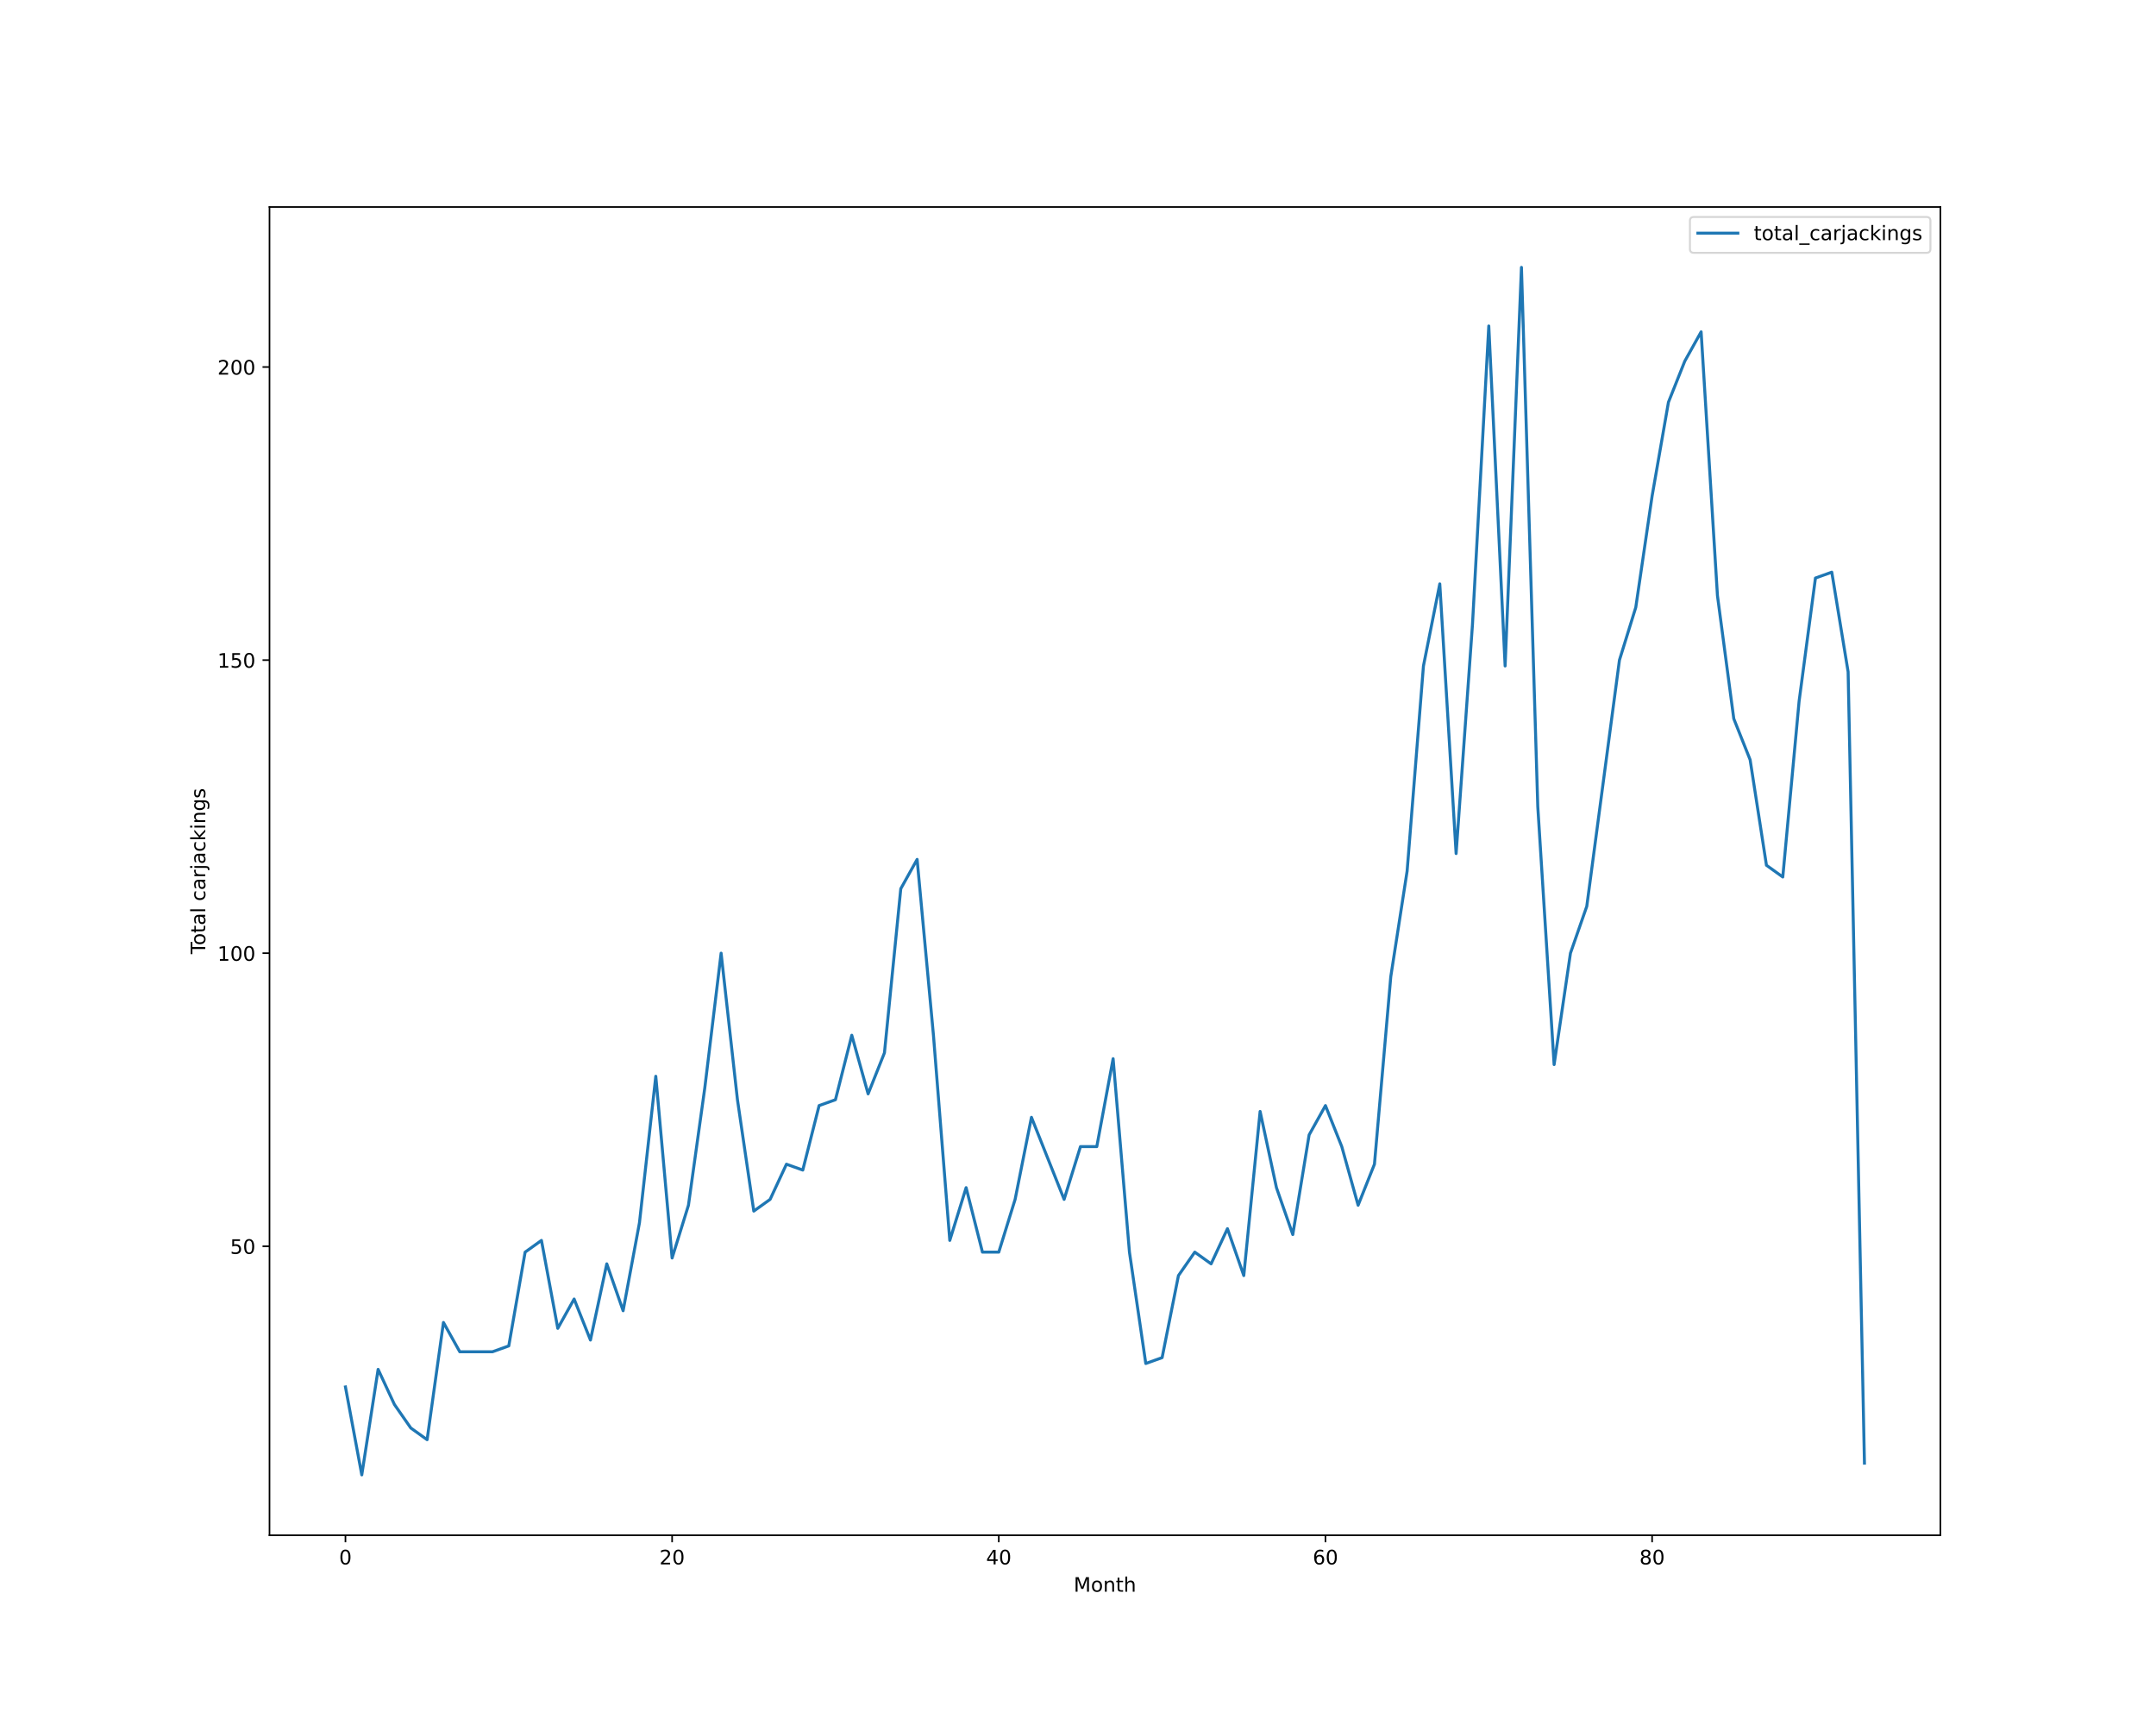
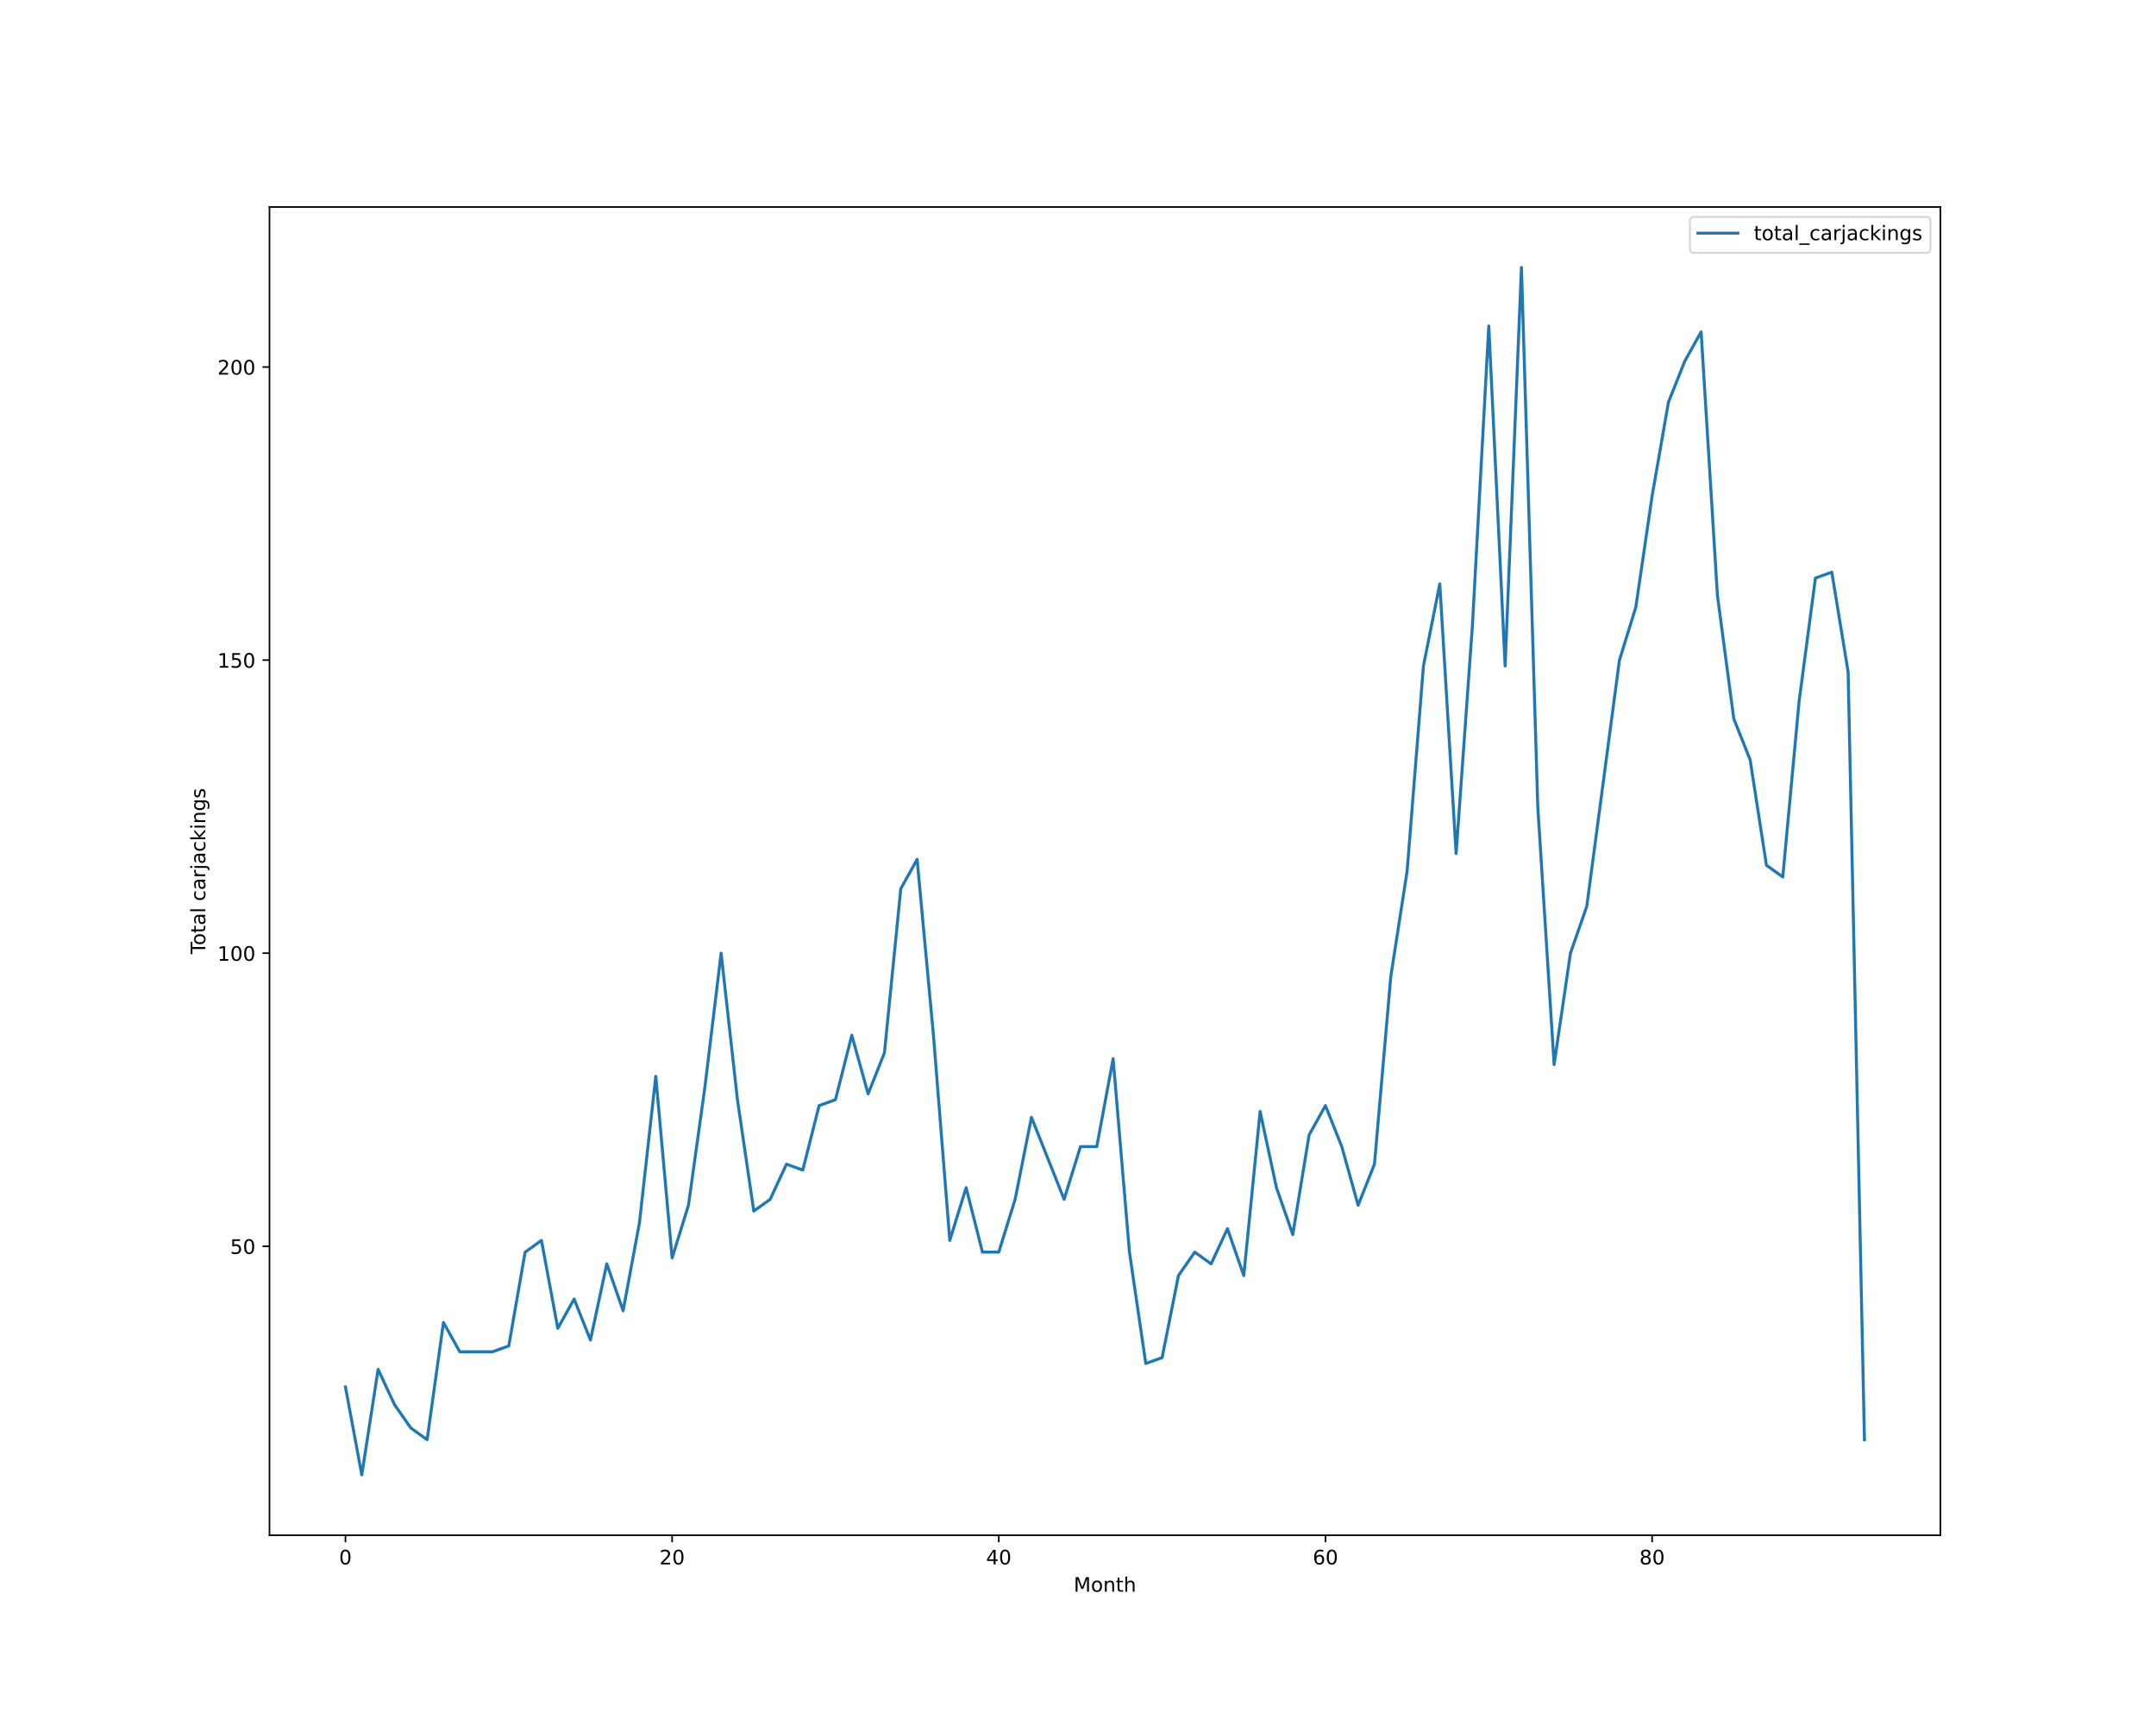
<svg xmlns="http://www.w3.org/2000/svg" xmlns:xlink="http://www.w3.org/1999/xlink" height="864pt" version="1.1" viewBox="0 0 1080 864" width="1080pt">
  <defs>
    <style type="text/css">*{stroke-linecap:butt;stroke-linejoin:round;}</style>
  </defs>
  <g id="figure_1">
    <g id="patch_1">
      <path d="M 0 864  L 1080 864  L 1080 0  L 0 0  z " style="fill:#ffffff;" />
    </g>
    <g id="axes_1">
      <g id="patch_2">
        <path d="M 135 768.96  L 972 768.96  L 972 103.68  L 135 103.68  z " style="fill:#ffffff;" />
      </g>
      <g id="matplotlib.axis_1">
        <g id="xtick_1">
          <g id="line2d_1">
            <defs>
-               <path d="M 0 0  L 0 3.5  " id="mdc36a4ef02" style="stroke:#000000;stroke-width:0.8;" />
-             </defs>
-             <g>
-               <use style="stroke:#000000;stroke-width:0.8;" x="173.045" xlink:href="#mdc36a4ef02" y="768.96" />
+               <path d="M 0 0  L 0 3.5  " id="m64718783d1" style="stroke:#000000;stroke-width:0.8;" />
+             </defs>
+             <g>
+               <use style="stroke:#000000;stroke-width:0.8;" x="173.045" xlink:href="#m64718783d1" y="768.96" />
            </g>
          </g>
          <g id="text_1">
            <g transform="translate(169.8642 783.5584)scale(0.1 -0.1)">
              <defs>
                <path d="M 2034 4250  Q 1547 4250 1301 3770  Q 1056 3291 1056 2328  Q 1056 1369 1301 889  Q 1547 409 2034 409  Q 2525 409 2770 889  Q 3016 1369 3016 2328  Q 3016 3291 2770 3770  Q 2525 4250 2034 4250  z M 2034 4750  Q 2819 4750 3233 4129  Q 3647 3509 3647 2328  Q 3647 1150 3233 529  Q 2819 -91 2034 -91  Q 1250 -91 836 529  Q 422 1150 422 2328  Q 422 3509 836 4129  Q 1250 4750 2034 4750  z " id="DejaVuSans-30" transform="scale(0.015625)" />
              </defs>
              <use xlink:href="#DejaVuSans-30" />
            </g>
          </g>
        </g>
        <g id="xtick_2">
          <g id="line2d_2">
            <g>
-               <use style="stroke:#000000;stroke-width:0.8;" x="336.682" xlink:href="#mdc36a4ef02" y="768.96" />
+               <use style="stroke:#000000;stroke-width:0.8;" x="336.682" xlink:href="#m64718783d1" y="768.96" />
            </g>
          </g>
          <g id="text_2">
            <g transform="translate(330.3193 783.5584)scale(0.1 -0.1)">
              <defs>
                <path d="M 1228 531  L 3431 531  L 3431 0  L 469 0  L 469 531  Q 828 903 1448 1529  Q 2069 2156 2228 2338  Q 2531 2678 2651 2914  Q 2772 3150 2772 3378  Q 2772 3750 2511 3984  Q 2250 4219 1831 4219  Q 1534 4219 1204 4116  Q 875 4013 500 3803  L 500 4441  Q 881 4594 1212 4672  Q 1544 4750 1819 4750  Q 2544 4750 2975 4387  Q 3406 4025 3406 3419  Q 3406 3131 3298 2873  Q 3191 2616 2906 2266  Q 2828 2175 2409 1742  Q 1991 1309 1228 531  z " id="DejaVuSans-32" transform="scale(0.015625)" />
              </defs>
              <use xlink:href="#DejaVuSans-32" />
              <use x="63.623" xlink:href="#DejaVuSans-30" />
            </g>
          </g>
        </g>
        <g id="xtick_3">
          <g id="line2d_3">
            <g>
-               <use style="stroke:#000000;stroke-width:0.8;" x="500.318" xlink:href="#mdc36a4ef02" y="768.96" />
+               <use style="stroke:#000000;stroke-width:0.8;" x="500.318" xlink:href="#m64718783d1" y="768.96" />
            </g>
          </g>
          <g id="text_3">
            <g transform="translate(493.9557 783.5584)scale(0.1 -0.1)">
              <defs>
                <path d="M 2419 4116  L 825 1625  L 2419 1625  L 2419 4116  z M 2253 4666  L 3047 4666  L 3047 1625  L 3713 1625  L 3713 1100  L 3047 1100  L 3047 0  L 2419 0  L 2419 1100  L 313 1100  L 313 1709  L 2253 4666  z " id="DejaVuSans-34" transform="scale(0.015625)" />
              </defs>
              <use xlink:href="#DejaVuSans-34" />
              <use x="63.623" xlink:href="#DejaVuSans-30" />
            </g>
          </g>
        </g>
        <g id="xtick_4">
          <g id="line2d_4">
            <g>
-               <use style="stroke:#000000;stroke-width:0.8;" x="663.955" xlink:href="#mdc36a4ef02" y="768.96" />
+               <use style="stroke:#000000;stroke-width:0.8;" x="663.955" xlink:href="#m64718783d1" y="768.96" />
            </g>
          </g>
          <g id="text_4">
            <g transform="translate(657.592 783.5584)scale(0.1 -0.1)">
              <defs>
                <path d="M 2113 2584  Q 1688 2584 1439 2293  Q 1191 2003 1191 1497  Q 1191 994 1439 701  Q 1688 409 2113 409  Q 2538 409 2786 701  Q 3034 994 3034 1497  Q 3034 2003 2786 2293  Q 2538 2584 2113 2584  z M 3366 4563  L 3366 3988  Q 3128 4100 2886 4159  Q 2644 4219 2406 4219  Q 1781 4219 1451 3797  Q 1122 3375 1075 2522  Q 1259 2794 1537 2939  Q 1816 3084 2150 3084  Q 2853 3084 3261 2657  Q 3669 2231 3669 1497  Q 3669 778 3244 343  Q 2819 -91 2113 -91  Q 1303 -91 875 529  Q 447 1150 447 2328  Q 447 3434 972 4092  Q 1497 4750 2381 4750  Q 2619 4750 2861 4703  Q 3103 4656 3366 4563  z " id="DejaVuSans-36" transform="scale(0.015625)" />
              </defs>
              <use xlink:href="#DejaVuSans-36" />
              <use x="63.623" xlink:href="#DejaVuSans-30" />
            </g>
          </g>
        </g>
        <g id="xtick_5">
          <g id="line2d_5">
            <g>
-               <use style="stroke:#000000;stroke-width:0.8;" x="827.591" xlink:href="#mdc36a4ef02" y="768.96" />
+               <use style="stroke:#000000;stroke-width:0.8;" x="827.591" xlink:href="#m64718783d1" y="768.96" />
            </g>
          </g>
          <g id="text_5">
            <g transform="translate(821.2284 783.5584)scale(0.1 -0.1)">
              <defs>
                <path d="M 2034 2216  Q 1584 2216 1326 1975  Q 1069 1734 1069 1313  Q 1069 891 1326 650  Q 1584 409 2034 409  Q 2484 409 2743 651  Q 3003 894 3003 1313  Q 3003 1734 2745 1975  Q 2488 2216 2034 2216  z M 1403 2484  Q 997 2584 770 2862  Q 544 3141 544 3541  Q 544 4100 942 4425  Q 1341 4750 2034 4750  Q 2731 4750 3128 4425  Q 3525 4100 3525 3541  Q 3525 3141 3298 2862  Q 3072 2584 2669 2484  Q 3125 2378 3379 2068  Q 3634 1759 3634 1313  Q 3634 634 3220 271  Q 2806 -91 2034 -91  Q 1263 -91 848 271  Q 434 634 434 1313  Q 434 1759 690 2068  Q 947 2378 1403 2484  z M 1172 3481  Q 1172 3119 1398 2916  Q 1625 2713 2034 2713  Q 2441 2713 2670 2916  Q 2900 3119 2900 3481  Q 2900 3844 2670 4047  Q 2441 4250 2034 4250  Q 1625 4250 1398 4047  Q 1172 3844 1172 3481  z " id="DejaVuSans-38" transform="scale(0.015625)" />
              </defs>
              <use xlink:href="#DejaVuSans-38" />
              <use x="63.623" xlink:href="#DejaVuSans-30" />
            </g>
          </g>
        </g>
        <g id="text_6">
          <g transform="translate(537.8289 797.2366)scale(0.1 -0.1)">
            <defs>
              <path d="M 628 4666  L 1569 4666  L 2759 1491  L 3956 4666  L 4897 4666  L 4897 0  L 4281 0  L 4281 4097  L 3078 897  L 2444 897  L 1241 4097  L 1241 0  L 628 0  L 628 4666  z " id="DejaVuSans-4d" transform="scale(0.015625)" />
              <path d="M 1959 3097  Q 1497 3097 1228 2736  Q 959 2375 959 1747  Q 959 1119 1226 758  Q 1494 397 1959 397  Q 2419 397 2687 759  Q 2956 1122 2956 1747  Q 2956 2369 2687 2733  Q 2419 3097 1959 3097  z M 1959 3584  Q 2709 3584 3137 3096  Q 3566 2609 3566 1747  Q 3566 888 3137 398  Q 2709 -91 1959 -91  Q 1206 -91 779 398  Q 353 888 353 1747  Q 353 2609 779 3096  Q 1206 3584 1959 3584  z " id="DejaVuSans-6f" transform="scale(0.015625)" />
              <path d="M 3513 2113  L 3513 0  L 2938 0  L 2938 2094  Q 2938 2591 2744 2837  Q 2550 3084 2163 3084  Q 1697 3084 1428 2787  Q 1159 2491 1159 1978  L 1159 0  L 581 0  L 581 3500  L 1159 3500  L 1159 2956  Q 1366 3272 1645 3428  Q 1925 3584 2291 3584  Q 2894 3584 3203 3211  Q 3513 2838 3513 2113  z " id="DejaVuSans-6e" transform="scale(0.015625)" />
              <path d="M 1172 4494  L 1172 3500  L 2356 3500  L 2356 3053  L 1172 3053  L 1172 1153  Q 1172 725 1289 603  Q 1406 481 1766 481  L 2356 481  L 2356 0  L 1766 0  Q 1100 0 847 248  Q 594 497 594 1153  L 594 3053  L 172 3053  L 172 3500  L 594 3500  L 594 4494  L 1172 4494  z " id="DejaVuSans-74" transform="scale(0.015625)" />
              <path d="M 3513 2113  L 3513 0  L 2938 0  L 2938 2094  Q 2938 2591 2744 2837  Q 2550 3084 2163 3084  Q 1697 3084 1428 2787  Q 1159 2491 1159 1978  L 1159 0  L 581 0  L 581 4863  L 1159 4863  L 1159 2956  Q 1366 3272 1645 3428  Q 1925 3584 2291 3584  Q 2894 3584 3203 3211  Q 3513 2838 3513 2113  z " id="DejaVuSans-68" transform="scale(0.015625)" />
            </defs>
            <use xlink:href="#DejaVuSans-4d" />
            <use x="86.279" xlink:href="#DejaVuSans-6f" />
            <use x="147.461" xlink:href="#DejaVuSans-6e" />
            <use x="210.84" xlink:href="#DejaVuSans-74" />
            <use x="250.049" xlink:href="#DejaVuSans-68" />
          </g>
        </g>
      </g>
      <g id="matplotlib.axis_2">
        <g id="ytick_1">
          <g id="line2d_6">
            <defs>
-               <path d="M 0 0  L -3.5 0  " id="m75fe852380" style="stroke:#000000;stroke-width:0.8;" />
-             </defs>
-             <g>
-               <use style="stroke:#000000;stroke-width:0.8;" x="135" xlink:href="#m75fe852380" y="624.219" />
+               <path d="M 0 0  L -3.5 0  " id="m27be38f823" style="stroke:#000000;stroke-width:0.8;" />
+             </defs>
+             <g>
+               <use style="stroke:#000000;stroke-width:0.8;" x="135" xlink:href="#m27be38f823" y="624.219" />
            </g>
          </g>
          <g id="text_7">
            <g transform="translate(115.275 628.0182)scale(0.1 -0.1)">
              <defs>
                <path d="M 691 4666  L 3169 4666  L 3169 4134  L 1269 4134  L 1269 2991  Q 1406 3038 1543 3061  Q 1681 3084 1819 3084  Q 2600 3084 3056 2656  Q 3513 2228 3513 1497  Q 3513 744 3044 326  Q 2575 -91 1722 -91  Q 1428 -91 1123 -41  Q 819 9 494 109  L 494 744  Q 775 591 1075 516  Q 1375 441 1709 441  Q 2250 441 2565 725  Q 2881 1009 2881 1497  Q 2881 1984 2565 2268  Q 2250 2553 1709 2553  Q 1456 2553 1204 2497  Q 953 2441 691 2322  L 691 4666  z " id="DejaVuSans-35" transform="scale(0.015625)" />
              </defs>
              <use xlink:href="#DejaVuSans-35" />
              <use x="63.623" xlink:href="#DejaVuSans-30" />
            </g>
          </g>
        </g>
        <g id="ytick_2">
          <g id="line2d_7">
            <g>
-               <use style="stroke:#000000;stroke-width:0.8;" x="135" xlink:href="#m75fe852380" y="477.423" />
+               <use style="stroke:#000000;stroke-width:0.8;" x="135" xlink:href="#m27be38f823" y="477.423" />
            </g>
          </g>
          <g id="text_8">
            <g transform="translate(108.9125 481.2221)scale(0.1 -0.1)">
              <defs>
                <path d="M 794 531  L 1825 531  L 1825 4091  L 703 3866  L 703 4441  L 1819 4666  L 2450 4666  L 2450 531  L 3481 531  L 3481 0  L 794 0  L 794 531  z " id="DejaVuSans-31" transform="scale(0.015625)" />
              </defs>
              <use xlink:href="#DejaVuSans-31" />
              <use x="63.623" xlink:href="#DejaVuSans-30" />
              <use x="127.246" xlink:href="#DejaVuSans-30" />
            </g>
          </g>
        </g>
        <g id="ytick_3">
          <g id="line2d_8">
            <g>
-               <use style="stroke:#000000;stroke-width:0.8;" x="135" xlink:href="#m75fe852380" y="330.627" />
+               <use style="stroke:#000000;stroke-width:0.8;" x="135" xlink:href="#m27be38f823" y="330.627" />
            </g>
          </g>
          <g id="text_9">
            <g transform="translate(108.9125 334.426)scale(0.1 -0.1)">
              <use xlink:href="#DejaVuSans-31" />
              <use x="63.623" xlink:href="#DejaVuSans-35" />
              <use x="127.246" xlink:href="#DejaVuSans-30" />
            </g>
          </g>
        </g>
        <g id="ytick_4">
          <g id="line2d_9">
            <g>
-               <use style="stroke:#000000;stroke-width:0.8;" x="135" xlink:href="#m75fe852380" y="183.831" />
+               <use style="stroke:#000000;stroke-width:0.8;" x="135" xlink:href="#m27be38f823" y="183.831" />
            </g>
          </g>
          <g id="text_10">
            <g transform="translate(108.9125 187.6299)scale(0.1 -0.1)">
              <use xlink:href="#DejaVuSans-32" />
              <use x="63.623" xlink:href="#DejaVuSans-30" />
              <use x="127.246" xlink:href="#DejaVuSans-30" />
            </g>
          </g>
        </g>
        <g id="text_11">
          <g transform="translate(102.8328 477.8888)rotate(-90)scale(0.1 -0.1)">
            <defs>
              <path d="M -19 4666  L 3928 4666  L 3928 4134  L 2272 4134  L 2272 0  L 1638 0  L 1638 4134  L -19 4134  L -19 4666  z " id="DejaVuSans-54" transform="scale(0.015625)" />
              <path d="M 2194 1759  Q 1497 1759 1228 1600  Q 959 1441 959 1056  Q 959 750 1161 570  Q 1363 391 1709 391  Q 2188 391 2477 730  Q 2766 1069 2766 1631  L 2766 1759  L 2194 1759  z M 3341 1997  L 3341 0  L 2766 0  L 2766 531  Q 2569 213 2275 61  Q 1981 -91 1556 -91  Q 1019 -91 701 211  Q 384 513 384 1019  Q 384 1609 779 1909  Q 1175 2209 1959 2209  L 2766 2209  L 2766 2266  Q 2766 2663 2505 2880  Q 2244 3097 1772 3097  Q 1472 3097 1187 3025  Q 903 2953 641 2809  L 641 3341  Q 956 3463 1253 3523  Q 1550 3584 1831 3584  Q 2591 3584 2966 3190  Q 3341 2797 3341 1997  z " id="DejaVuSans-61" transform="scale(0.015625)" />
              <path d="M 603 4863  L 1178 4863  L 1178 0  L 603 0  L 603 4863  z " id="DejaVuSans-6c" transform="scale(0.015625)" />
              <path id="DejaVuSans-20" transform="scale(0.015625)" />
              <path d="M 3122 3366  L 3122 2828  Q 2878 2963 2633 3030  Q 2388 3097 2138 3097  Q 1578 3097 1268 2742  Q 959 2388 959 1747  Q 959 1106 1268 751  Q 1578 397 2138 397  Q 2388 397 2633 464  Q 2878 531 3122 666  L 3122 134  Q 2881 22 2623 -34  Q 2366 -91 2075 -91  Q 1284 -91 818 406  Q 353 903 353 1747  Q 353 2603 823 3093  Q 1294 3584 2113 3584  Q 2378 3584 2631 3529  Q 2884 3475 3122 3366  z " id="DejaVuSans-63" transform="scale(0.015625)" />
              <path d="M 2631 2963  Q 2534 3019 2420 3045  Q 2306 3072 2169 3072  Q 1681 3072 1420 2755  Q 1159 2438 1159 1844  L 1159 0  L 581 0  L 581 3500  L 1159 3500  L 1159 2956  Q 1341 3275 1631 3429  Q 1922 3584 2338 3584  Q 2397 3584 2469 3576  Q 2541 3569 2628 3553  L 2631 2963  z " id="DejaVuSans-72" transform="scale(0.015625)" />
              <path d="M 603 3500  L 1178 3500  L 1178 -63  Q 1178 -731 923 -1031  Q 669 -1331 103 -1331  L -116 -1331  L -116 -844  L 38 -844  Q 366 -844 484 -692  Q 603 -541 603 -63  L 603 3500  z M 603 4863  L 1178 4863  L 1178 4134  L 603 4134  L 603 4863  z " id="DejaVuSans-6a" transform="scale(0.015625)" />
              <path d="M 581 4863  L 1159 4863  L 1159 1991  L 2875 3500  L 3609 3500  L 1753 1863  L 3688 0  L 2938 0  L 1159 1709  L 1159 0  L 581 0  L 581 4863  z " id="DejaVuSans-6b" transform="scale(0.015625)" />
              <path d="M 603 3500  L 1178 3500  L 1178 0  L 603 0  L 603 3500  z M 603 4863  L 1178 4863  L 1178 4134  L 603 4134  L 603 4863  z " id="DejaVuSans-69" transform="scale(0.015625)" />
              <path d="M 2906 1791  Q 2906 2416 2648 2759  Q 2391 3103 1925 3103  Q 1463 3103 1205 2759  Q 947 2416 947 1791  Q 947 1169 1205 825  Q 1463 481 1925 481  Q 2391 481 2648 825  Q 2906 1169 2906 1791  z M 3481 434  Q 3481 -459 3084 -895  Q 2688 -1331 1869 -1331  Q 1566 -1331 1297 -1286  Q 1028 -1241 775 -1147  L 775 -588  Q 1028 -725 1275 -790  Q 1522 -856 1778 -856  Q 2344 -856 2625 -561  Q 2906 -266 2906 331  L 2906 616  Q 2728 306 2450 153  Q 2172 0 1784 0  Q 1141 0 747 490  Q 353 981 353 1791  Q 353 2603 747 3093  Q 1141 3584 1784 3584  Q 2172 3584 2450 3431  Q 2728 3278 2906 2969  L 2906 3500  L 3481 3500  L 3481 434  z " id="DejaVuSans-67" transform="scale(0.015625)" />
              <path d="M 2834 3397  L 2834 2853  Q 2591 2978 2328 3040  Q 2066 3103 1784 3103  Q 1356 3103 1142 2972  Q 928 2841 928 2578  Q 928 2378 1081 2264  Q 1234 2150 1697 2047  L 1894 2003  Q 2506 1872 2764 1633  Q 3022 1394 3022 966  Q 3022 478 2636 193  Q 2250 -91 1575 -91  Q 1294 -91 989 -36  Q 684 19 347 128  L 347 722  Q 666 556 975 473  Q 1284 391 1588 391  Q 1994 391 2212 530  Q 2431 669 2431 922  Q 2431 1156 2273 1281  Q 2116 1406 1581 1522  L 1381 1569  Q 847 1681 609 1914  Q 372 2147 372 2553  Q 372 3047 722 3315  Q 1072 3584 1716 3584  Q 2034 3584 2315 3537  Q 2597 3491 2834 3397  z " id="DejaVuSans-73" transform="scale(0.015625)" />
            </defs>
            <use xlink:href="#DejaVuSans-54" />
            <use x="44.084" xlink:href="#DejaVuSans-6f" />
            <use x="105.266" xlink:href="#DejaVuSans-74" />
            <use x="144.475" xlink:href="#DejaVuSans-61" />
            <use x="205.754" xlink:href="#DejaVuSans-6c" />
            <use x="233.537" xlink:href="#DejaVuSans-20" />
            <use x="265.324" xlink:href="#DejaVuSans-63" />
            <use x="320.305" xlink:href="#DejaVuSans-61" />
            <use x="381.584" xlink:href="#DejaVuSans-72" />
            <use x="422.697" xlink:href="#DejaVuSans-6a" />
            <use x="450.48" xlink:href="#DejaVuSans-61" />
            <use x="511.76" xlink:href="#DejaVuSans-63" />
            <use x="566.74" xlink:href="#DejaVuSans-6b" />
            <use x="624.65" xlink:href="#DejaVuSans-69" />
            <use x="652.434" xlink:href="#DejaVuSans-6e" />
            <use x="715.812" xlink:href="#DejaVuSans-67" />
            <use x="779.289" xlink:href="#DejaVuSans-73" />
          </g>
        </g>
      </g>
      <g id="line2d_10">
-         <path clip-path="url(#pbcb07bd58a)" d="M 173.045 694.681  L 181.227 738.72  L 189.409 685.873  L 197.591 703.489  L 205.773 715.233  L 213.955 721.104  L 222.136 662.386  L 230.318 677.066  L 238.5 677.066  L 246.682 677.066  L 254.864 674.13  L 263.045 627.155  L 271.227 621.283  L 279.409 665.322  L 287.591 650.642  L 295.773 671.194  L 303.955 633.027  L 312.136 656.514  L 320.318 612.475  L 328.5 539.077  L 336.682 630.091  L 344.864 603.668  L 353.045 544.949  L 361.227 477.423  L 369.409 550.821  L 377.591 606.603  L 385.773 600.732  L 393.955 583.116  L 402.136 586.052  L 410.318 553.757  L 418.5 550.821  L 426.682 518.526  L 434.864 547.885  L 443.045 527.334  L 451.227 445.128  L 459.409 430.448  L 467.591 518.526  L 475.773 621.283  L 483.955 594.86  L 492.136 627.155  L 500.318 627.155  L 508.5 600.732  L 516.682 559.629  L 524.864 580.18  L 533.045 600.732  L 541.227 574.308  L 549.409 574.308  L 557.591 530.27  L 565.773 627.155  L 573.955 682.937  L 582.136 680.002  L 590.318 638.899  L 598.5 627.155  L 606.682 633.027  L 614.864 615.411  L 623.045 638.899  L 631.227 556.693  L 639.409 594.86  L 647.591 618.347  L 655.773 568.437  L 663.955 553.757  L 672.136 574.308  L 680.318 603.668  L 688.5 583.116  L 696.682 489.167  L 704.864 436.32  L 713.045 333.563  L 721.227 292.46  L 729.409 427.512  L 737.591 313.011  L 745.773 163.279  L 753.955 333.563  L 762.136 133.92  L 770.318 404.025  L 778.5 533.205  L 786.682 477.423  L 794.864 453.936  L 803.045 392.281  L 811.227 330.627  L 819.409 304.203  L 827.591 248.421  L 835.773 201.446  L 843.955 180.895  L 852.136 166.215  L 860.318 298.332  L 868.5 359.986  L 876.682 380.537  L 884.864 433.384  L 893.045 439.256  L 901.227 351.178  L 909.409 289.524  L 917.591 286.588  L 925.773 336.499  L 933.955 732.848  " style="fill:none;stroke:#1f77b4;stroke-linecap:square;stroke-width:1.5;" />
+         <path clip-path="url(#pac80e2b0a4)" d="M 173.045 694.681  L 181.227 738.72  L 189.409 685.873  L 197.591 703.489  L 205.773 715.233  L 213.955 721.104  L 222.136 662.386  L 230.318 677.066  L 238.5 677.066  L 246.682 677.066  L 254.864 674.13  L 263.045 627.155  L 271.227 621.283  L 279.409 665.322  L 287.591 650.642  L 295.773 671.194  L 303.955 633.027  L 312.136 656.514  L 320.318 612.475  L 328.5 539.077  L 336.682 630.091  L 344.864 603.668  L 353.045 544.949  L 361.227 477.423  L 369.409 550.821  L 377.591 606.603  L 385.773 600.732  L 393.955 583.116  L 402.136 586.052  L 410.318 553.757  L 418.5 550.821  L 426.682 518.526  L 434.864 547.885  L 443.045 527.334  L 451.227 445.128  L 459.409 430.448  L 467.591 518.526  L 475.773 621.283  L 483.955 594.86  L 492.136 627.155  L 500.318 627.155  L 508.5 600.732  L 516.682 559.629  L 524.864 580.18  L 533.045 600.732  L 541.227 574.308  L 549.409 574.308  L 557.591 530.27  L 565.773 627.155  L 573.955 682.937  L 582.136 680.002  L 590.318 638.899  L 598.5 627.155  L 606.682 633.027  L 614.864 615.411  L 623.045 638.899  L 631.227 556.693  L 639.409 594.86  L 647.591 618.347  L 655.773 568.437  L 663.955 553.757  L 672.136 574.308  L 680.318 603.668  L 688.5 583.116  L 696.682 489.167  L 704.864 436.32  L 713.045 333.563  L 721.227 292.46  L 729.409 427.512  L 737.591 313.011  L 745.773 163.279  L 753.955 333.563  L 762.136 133.92  L 770.318 404.025  L 778.5 533.205  L 786.682 477.423  L 794.864 453.936  L 803.045 392.281  L 811.227 330.627  L 819.409 304.203  L 827.591 248.421  L 835.773 201.446  L 843.955 180.895  L 852.136 166.215  L 860.318 298.332  L 868.5 359.986  L 876.682 380.537  L 884.864 433.384  L 893.045 439.256  L 901.227 351.178  L 909.409 289.524  L 917.591 286.588  L 925.773 336.499  L 933.955 721.104  " style="fill:none;stroke:#1f77b4;stroke-linecap:square;stroke-width:1.5;" />
      </g>
      <g id="patch_3">
        <path d="M 135 768.96  L 135 103.68  " style="fill:none;stroke:#000000;stroke-linecap:square;stroke-linejoin:miter;stroke-width:0.8;" />
      </g>
      <g id="patch_4">
        <path d="M 972 768.96  L 972 103.68  " style="fill:none;stroke:#000000;stroke-linecap:square;stroke-linejoin:miter;stroke-width:0.8;" />
      </g>
      <g id="patch_5">
        <path d="M 135 768.96  L 972 768.96  " style="fill:none;stroke:#000000;stroke-linecap:square;stroke-linejoin:miter;stroke-width:0.8;" />
      </g>
      <g id="patch_6">
        <path d="M 135 103.68  L 972 103.68  " style="fill:none;stroke:#000000;stroke-linecap:square;stroke-linejoin:miter;stroke-width:0.8;" />
      </g>
      <g id="legend_1">
        <g id="patch_7">
          <path d="M 848.528 126.636  L 965 126.636  Q 967 126.636 967 124.636  L 967 110.68  Q 967 108.68 965 108.68  L 848.528 108.68  Q 846.528 108.68 846.528 110.68  L 846.528 124.636  Q 846.528 126.636 848.528 126.636  z " style="fill:#ffffff;opacity:0.8;stroke:#cccccc;stroke-linejoin:miter;" />
        </g>
        <g id="line2d_11">
          <path d="M 850.528 116.778  L 870.528 116.778  " style="fill:none;stroke:#1f77b4;stroke-linecap:square;stroke-width:1.5;" />
        </g>
        <g id="line2d_12" />
        <g id="text_12">
          <g transform="translate(878.5281 120.2784)scale(0.1 -0.1)">
            <defs>
              <path d="M 3263 -1063  L 3263 -1509  L -63 -1509  L -63 -1063  L 3263 -1063  z " id="DejaVuSans-5f" transform="scale(0.015625)" />
            </defs>
            <use xlink:href="#DejaVuSans-74" />
            <use x="39.209" xlink:href="#DejaVuSans-6f" />
            <use x="100.391" xlink:href="#DejaVuSans-74" />
            <use x="139.6" xlink:href="#DejaVuSans-61" />
            <use x="200.879" xlink:href="#DejaVuSans-6c" />
            <use x="228.662" xlink:href="#DejaVuSans-5f" />
            <use x="278.662" xlink:href="#DejaVuSans-63" />
            <use x="333.643" xlink:href="#DejaVuSans-61" />
            <use x="394.922" xlink:href="#DejaVuSans-72" />
            <use x="436.035" xlink:href="#DejaVuSans-6a" />
            <use x="463.818" xlink:href="#DejaVuSans-61" />
            <use x="525.098" xlink:href="#DejaVuSans-63" />
            <use x="580.078" xlink:href="#DejaVuSans-6b" />
            <use x="637.988" xlink:href="#DejaVuSans-69" />
            <use x="665.771" xlink:href="#DejaVuSans-6e" />
            <use x="729.15" xlink:href="#DejaVuSans-67" />
            <use x="792.627" xlink:href="#DejaVuSans-73" />
          </g>
        </g>
      </g>
    </g>
  </g>
  <defs>
-     <clipPath id="pbcb07bd58a">
+     <clipPath id="pac80e2b0a4">
      <rect height="665.28" width="837" x="135" y="103.68" />
    </clipPath>
  </defs>
</svg>
